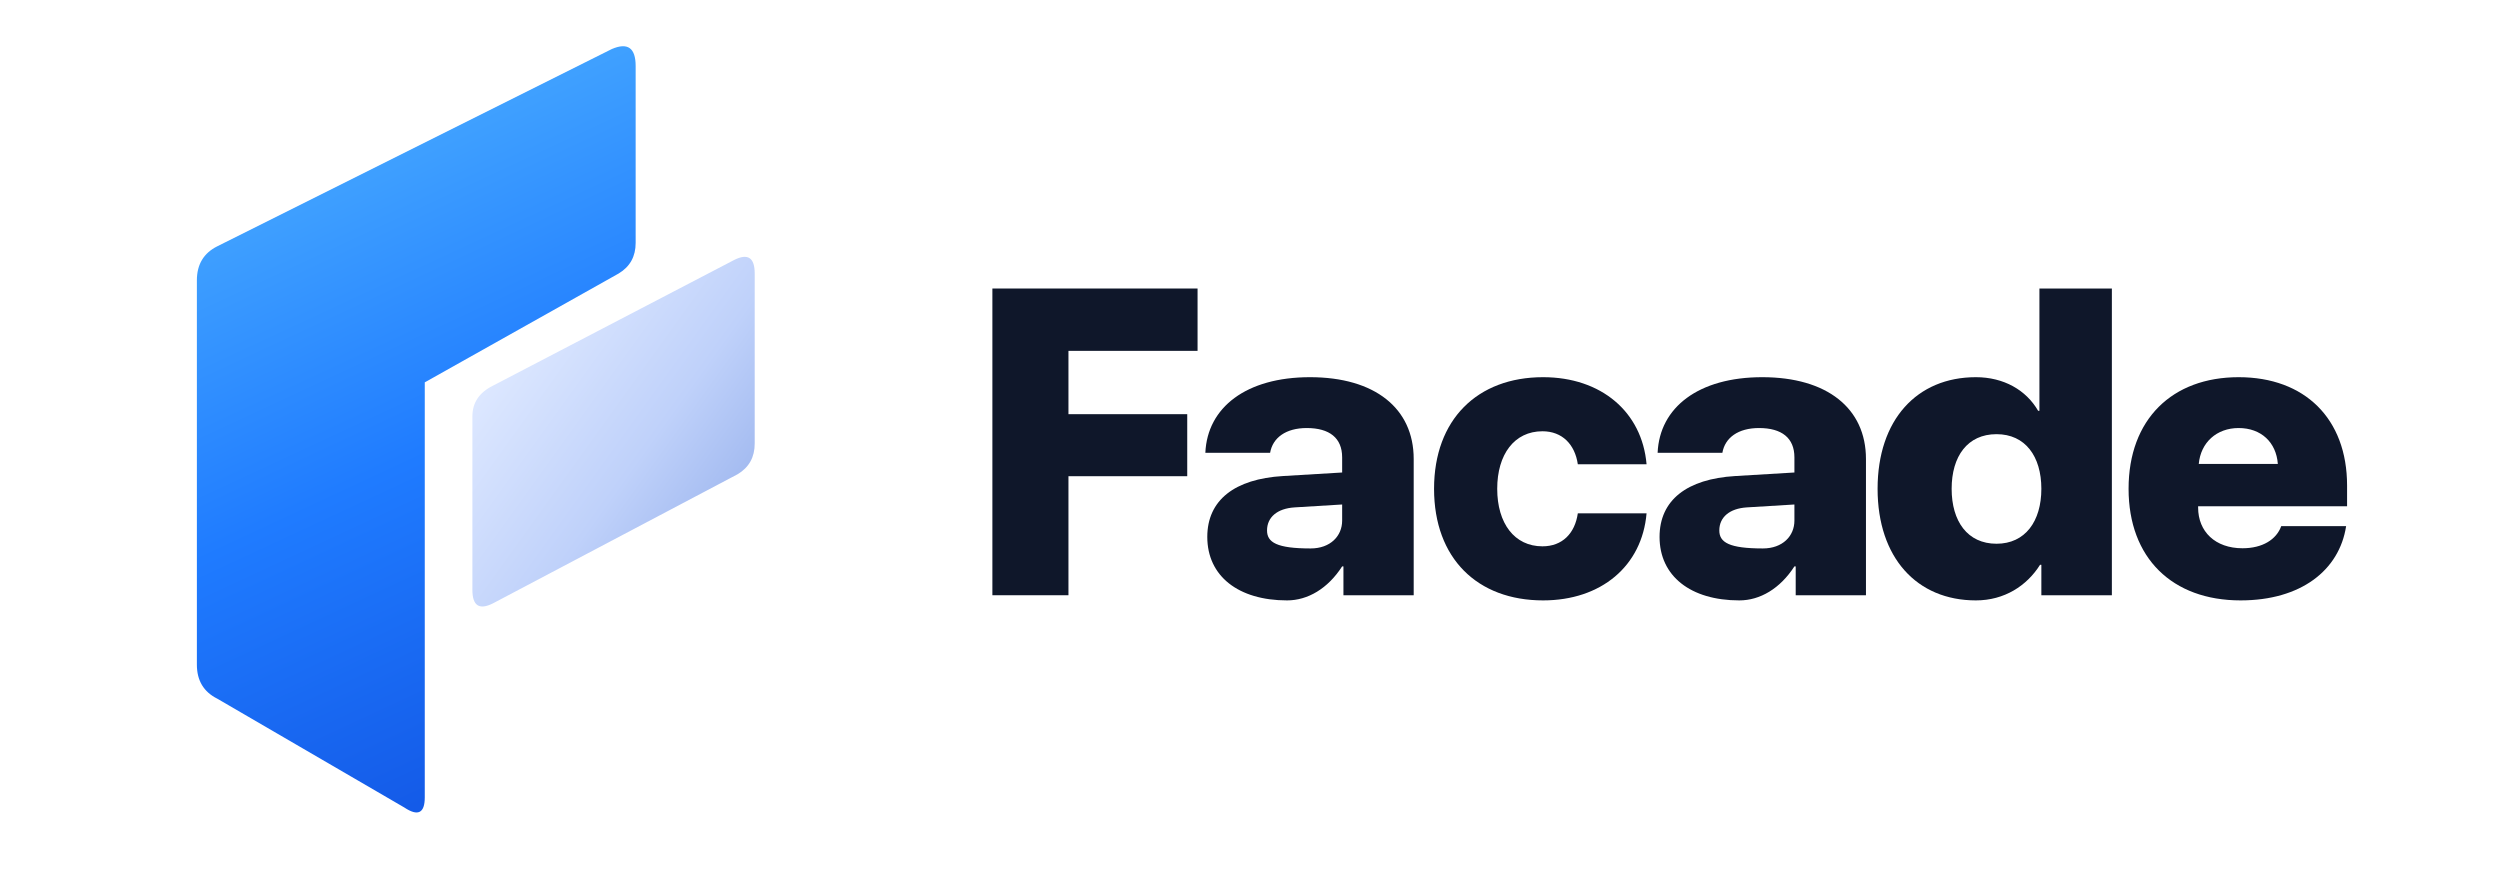
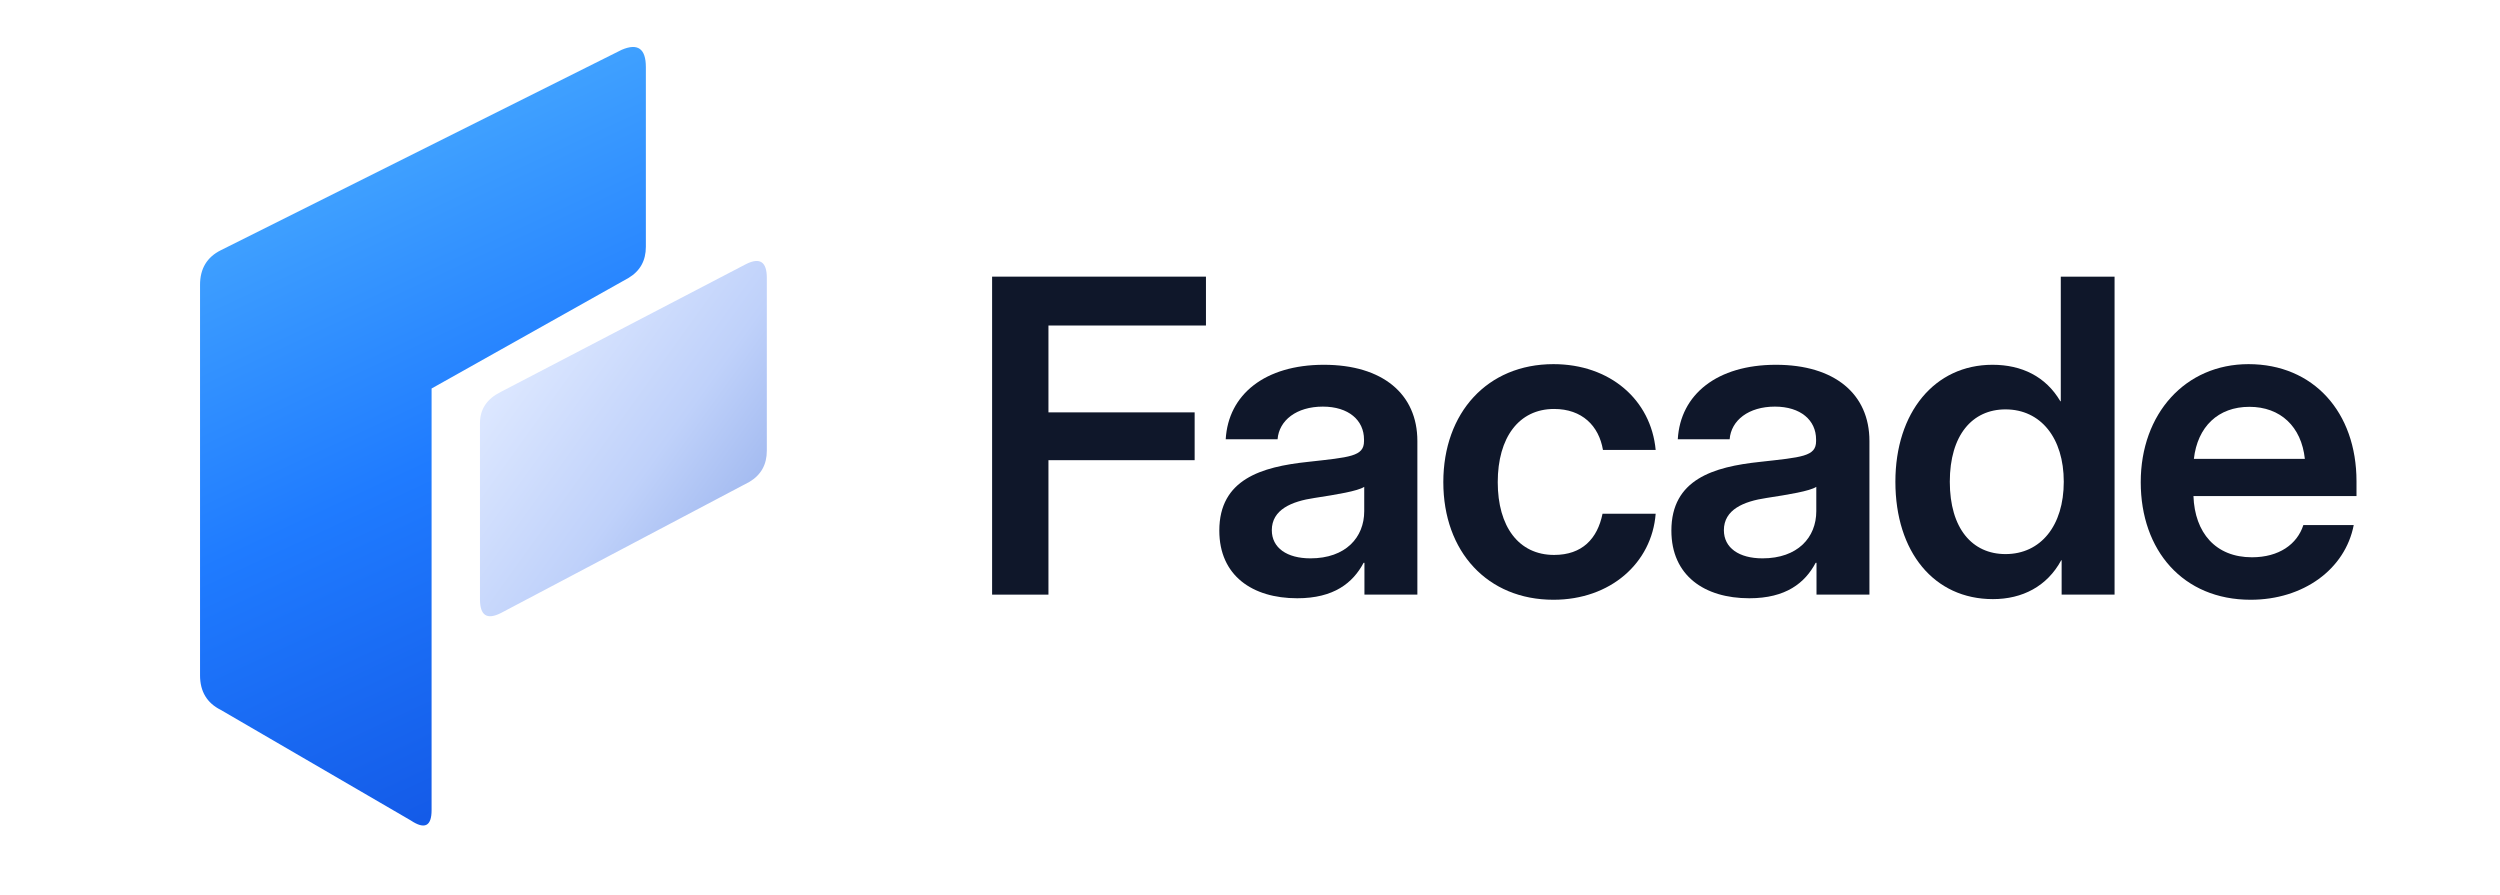
- <svg xmlns="http://www.w3.org/2000/svg" viewBox="0 0 499.8 176" role="img" aria-labelledby="title desc">
+ <svg xmlns="http://www.w3.org/2000/svg" viewBox="0 0 491.9 176" role="img" aria-labelledby="title desc">
  <defs>
    <linearGradient id="blue" x1="67" y1="44" x2="148" y2="218" gradientUnits="userSpaceOnUse">
      <stop offset="0" stop-color="#45A7FF" />
      <stop offset="0.52" stop-color="#1F7BFF" />
      <stop offset="1" stop-color="#145BE8" />
    </linearGradient>
    <linearGradient id="panel" x1="138" y1="109" x2="216" y2="165" gradientUnits="userSpaceOnUse">
      <stop offset="0" stop-color="#DCE7FF" />
      <stop offset="0.5" stop-color="#BFD1FA" />
      <stop offset="1" stop-color="#91ACEA" />
    </linearGradient>
  </defs>
  <g transform="translate(4 3) scale(0.68)">
    <path d="M52 78 Q52 71 58 68 L174 10 Q181 7 181 15 V67 Q181 73 176 76 L119 108 V230 Q119 237 113 233 L58 201 Q52 198 52 191 Z" fill="url(#blue)" />
    <path d="M133 118 Q133 112 139 109 L210 72 Q216 69 216 76 V126 Q216 132 211 135 L139 173 Q133 176 133 169 Z" fill="url(#panel)" />
  </g>
-   <path d="M198.398 119V57.68H239.416V70.144H213.605V82.803H237.352V95.203H213.605V119H198.398Z" fill="#0F172A" />
-   <path d="M257.307 120.032C247.568 120.032 241.361 115.169 241.361 107.341C241.361 99.965 246.857 95.753 256.467 95.172L268.322 94.462V91.431C268.322 87.573 265.807 85.573 261.242 85.573C257.081 85.573 254.436 87.509 253.92 90.527H240.974C241.361 81.432 249.179 75.407 261.887 75.407C274.853 75.407 282.626 81.625 282.626 91.754V119H268.58V113.233H268.322C265.452 117.684 261.435 120.032 257.307 120.032ZM262.017 109.646C265.968 109.646 268.322 107.161 268.322 104.084V100.858L258.79 101.439C255.338 101.665 253.306 103.407 253.306 106.052C253.306 108.439 255.274 109.646 262.017 109.646Z" fill="#0F172A" />
-   <path d="M308.494 120.032C295.361 120.032 286.697 111.634 286.697 97.72C286.697 83.87 295.361 75.407 308.494 75.407C320.095 75.407 328.278 82.333 329.181 92.817H315.438C314.858 88.863 312.341 86.219 308.365 86.219C302.762 86.219 299.323 90.817 299.323 97.72C299.323 104.622 302.762 109.221 308.365 109.221C312.341 109.221 314.858 106.641 315.438 102.622H329.181C328.278 113.171 320.095 120.032 308.494 120.032Z" fill="#0F172A" />
-   <path d="M347.724 120.032C337.985 120.032 331.778 115.169 331.778 107.341C331.778 99.965 337.275 95.753 346.884 95.172L358.739 94.462V91.431C358.739 87.573 356.224 85.573 351.659 85.573C347.498 85.573 344.853 87.509 344.337 90.527H331.391C331.778 81.432 339.597 75.407 352.304 75.407C365.27 75.407 373.043 81.625 373.043 91.754V119H358.997V113.233H358.739C355.869 117.684 351.853 120.032 347.724 120.032ZM352.434 109.646C356.385 109.646 358.739 107.161 358.739 104.084V100.858L349.208 101.439C345.756 101.665 343.724 103.407 343.724 106.052C343.724 108.439 345.692 109.646 352.434 109.646Z" fill="#0F172A" />
-   <path d="M395.016 120.032C383.221 120.032 375.368 111.504 375.368 97.72C375.368 83.936 383.221 75.407 395.016 75.407C400.588 75.407 405.077 77.986 407.463 82.129H407.721V57.68H422.205V119H408.108V112.91H407.85C405.206 117.116 400.716 120.032 395.016 120.032ZM399.145 108.704C404.88 108.704 408.108 104.223 408.108 97.72C408.108 91.217 404.88 86.8 399.145 86.8C393.344 86.8 390.173 91.217 390.173 97.72C390.173 104.223 393.344 108.704 399.145 108.704Z" fill="#0F172A" />
-   <path d="M447.935 120.032C434.276 120.032 425.545 111.569 425.545 97.72C425.545 83.806 434.276 75.407 447.548 75.407C460.755 75.407 469.228 83.677 469.228 97.074V101.213H439.448V101.471C439.448 106.274 442.866 109.608 448.321 109.608C452.321 109.608 455.095 107.866 456.063 105.189H469.035C467.679 114.026 459.981 120.032 447.935 120.032ZM439.577 92.753H455.386C455.063 88.411 452.03 85.573 447.548 85.573C443.137 85.573 439.965 88.477 439.577 92.753Z" fill="#0F172A" />
+   <path d="M195.207 117.0H206.293V90.545H235.058V81.139H206.293V64.048H237.283V54.432H195.207Z" fill="#0F172A" />
+   <path d="M255.239 117.714C262.462 117.714 266.199 114.69 268.299 110.743H268.467V117.0H278.881V86.766C278.881 77.527 272.036 71.774 260.488 71.774C248.899 71.774 241.676 77.611 241.172 86.43H251.376C251.67 82.692 255.113 80.005 260.279 80.005C265.36 80.005 268.383 82.692 268.383 86.472V86.808C268.383 89.831 265.57 89.957 257.339 90.881C248.185 91.847 239.912 94.324 239.912 104.402C239.912 113.263 246.421 117.714 255.239 117.714ZM257.843 109.861C253.224 109.861 250.242 107.804 250.242 104.318C250.242 100.287 254.106 98.649 258.641 97.978C263.008 97.306 267.123 96.634 268.425 95.794V100.581C268.425 105.746 264.772 109.861 257.843 109.861Z" fill="#0F172A" />
+   <path d="M305.656 118.008C316.868 118.008 325.014 110.785 325.77 101.085H315.314C314.306 105.998 311.325 109.189 305.782 109.189C298.811 109.189 294.696 103.604 294.696 94.87C294.696 86.094 298.853 80.467 305.782 80.467C311.283 80.467 314.6 83.784 315.398 88.529H325.77C324.846 78.661 316.784 71.648 305.656 71.648C292.68 71.648 283.988 81.181 283.988 94.87C283.988 108.56 292.68 118.008 305.656 118.008Z" fill="#0F172A" />
+   <path d="M344.188 117.714C351.411 117.714 355.148 114.69 357.248 110.743H357.416V117.0H367.83V86.766C367.83 77.527 360.985 71.774 349.437 71.774C337.847 71.774 330.625 77.611 330.121 86.43H340.325C340.619 82.692 344.062 80.005 349.227 80.005C354.308 80.005 357.332 82.692 357.332 86.472V86.808C357.332 89.831 354.518 89.957 346.288 90.881C337.133 91.847 328.861 94.324 328.861 104.402C328.861 113.263 335.37 117.714 344.188 117.714ZM346.792 109.861C342.172 109.861 339.191 107.804 339.191 104.318C339.191 100.287 343.054 98.649 347.589 97.978C351.957 97.306 356.072 96.634 357.374 95.794V100.581C357.374 105.746 353.72 109.861 346.792 109.861Z" fill="#0F172A" />
+   <path d="M392.127 117.882C397.922 117.882 402.793 115.362 405.564 110.239H405.648V117.0H416.062V54.432H405.48V78.955H405.396C402.541 74.084 397.796 71.774 392.043 71.774C380.663 71.774 372.936 81.139 372.936 94.786C372.936 108.602 380.537 117.882 392.127 117.882ZM394.604 109.021C388.054 109.021 383.644 103.982 383.644 94.786C383.644 85.632 388.054 80.551 394.604 80.551C401.533 80.551 406.068 86.178 406.068 94.786C406.068 103.437 401.533 109.021 394.604 109.021Z" fill="#0F172A" />
+   <path d="M442.837 118.008C453.209 118.008 461.439 112.003 463.119 103.311H453.209C451.991 107.09 448.422 109.651 443.089 109.651C435.95 109.651 431.835 104.822 431.583 97.6H463.665V94.702C463.665 81.097 455.183 71.648 442.417 71.648C429.987 71.648 421.211 81.391 421.211 94.87C421.211 108.308 429.525 118.008 442.837 118.008ZM431.667 90.293C432.381 83.952 436.454 80.047 442.585 80.047C448.716 80.047 452.831 83.952 453.503 90.293Z" fill="#0F172A" />
</svg>
